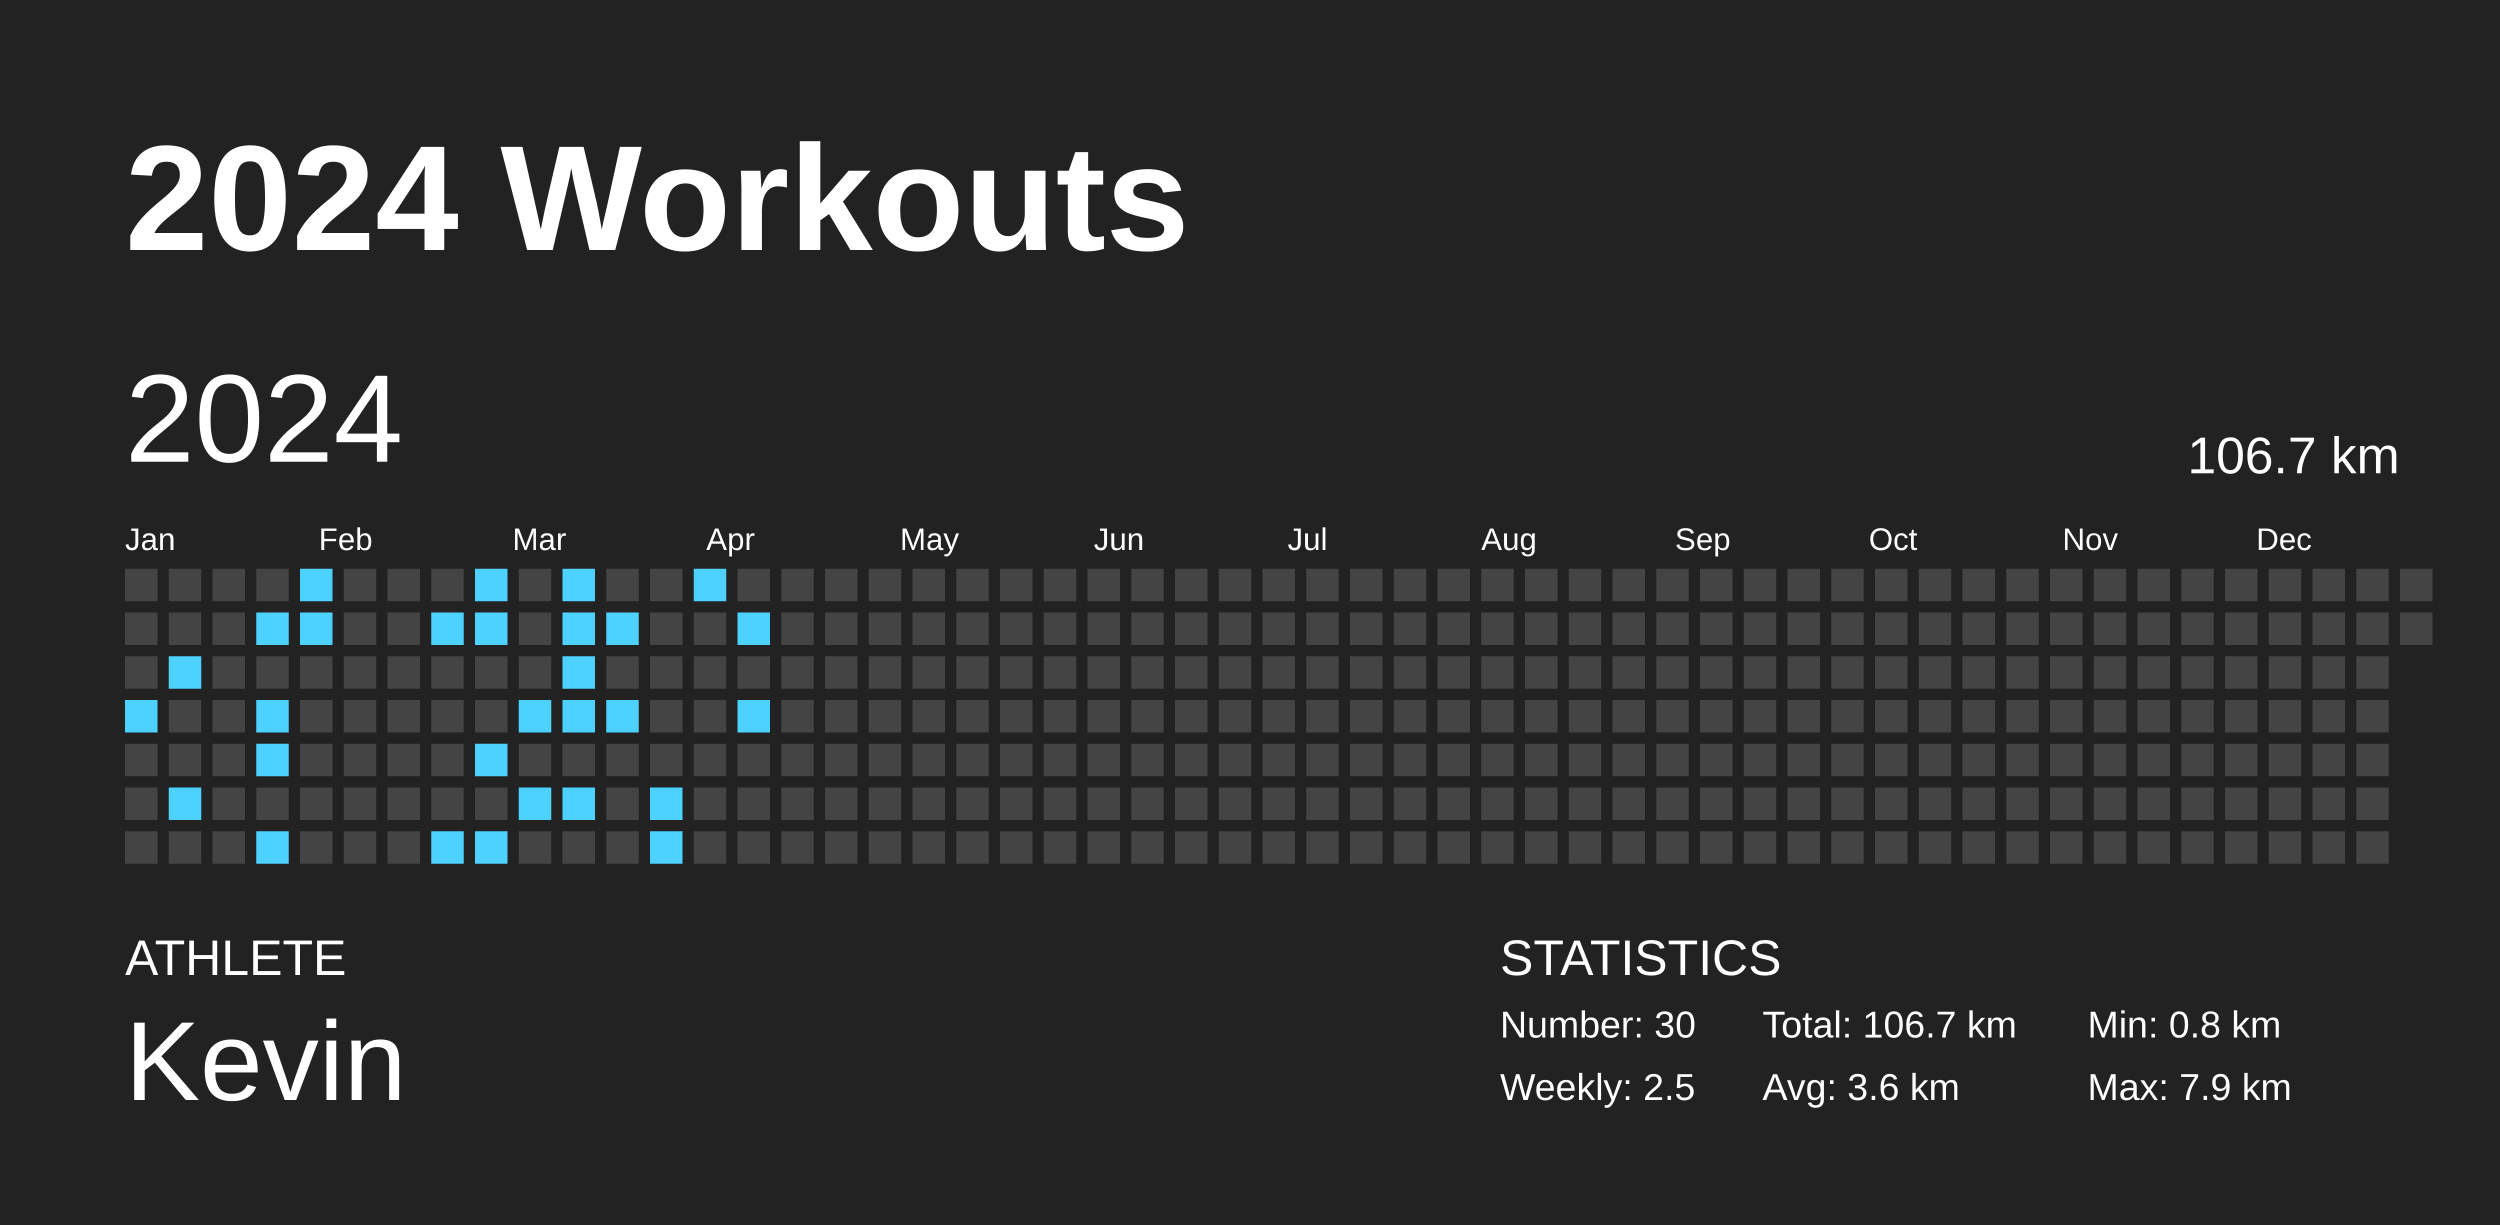
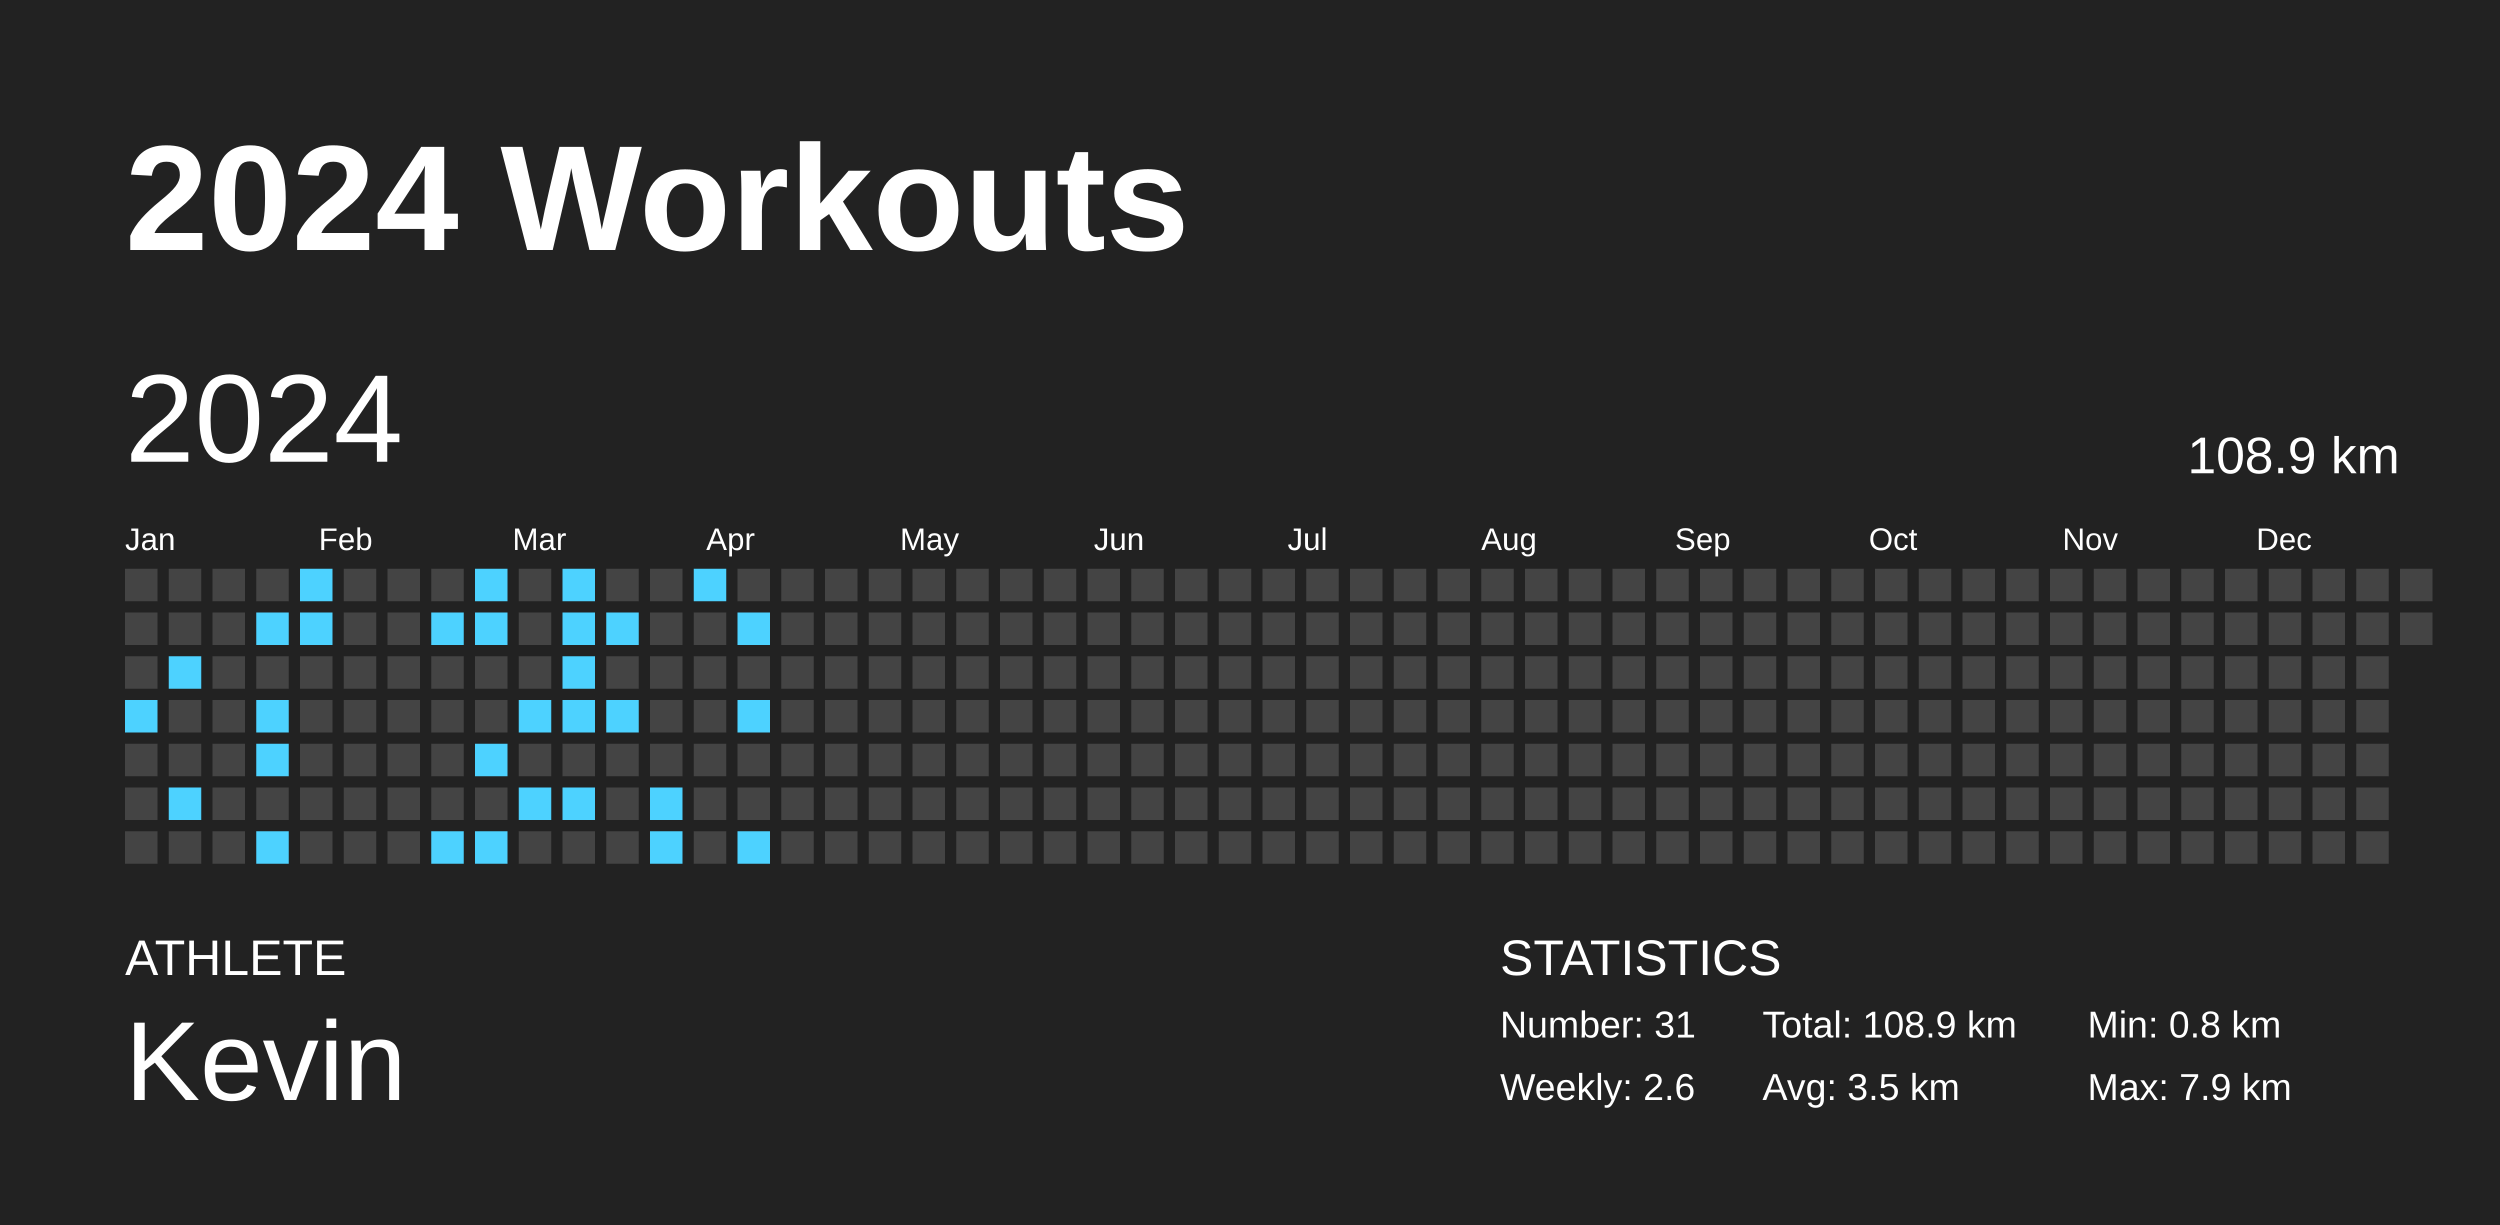
<svg xmlns="http://www.w3.org/2000/svg" baseProfile="full" height="98mm" version="1.1" viewBox="0,0,200,98" width="200mm">
  <defs />
  <rect fill="#222222" height="98" width="200" x="0" y="0" />
  <text fill="#FFFFFF" style="font-size:12px; font-family:Arial; font-weight:bold;" x="10" y="20">2024 Workouts</text>
  <text fill="#FFFFFF" style="font-size:4px; font-family:Arial" x="10" y="78">ATHLETE</text>
  <text fill="#FFFFFF" style="font-size:9px; font-family:Arial" x="10" y="88">Kevin</text>
  <text fill="#FFFFFF" style="font-size:4px; font-family:Arial" x="120" y="78">STATISTICS</text>
-   <text fill="#FFFFFF" style="font-size:3px; font-family:Arial" x="120" y="83">Number: 30</text>
-   <text fill="#FFFFFF" style="font-size:3px; font-family:Arial" x="120" y="88">Weekly: 2.5</text>
-   <text fill="#FFFFFF" style="font-size:3px; font-family:Arial" x="141" y="83">Total: 106.7 km</text>
-   <text fill="#FFFFFF" style="font-size:3px; font-family:Arial" x="141" y="88">Avg: 3.6 km</text>
+   <text fill="#FFFFFF" style="font-size:3px; font-family:Arial" x="120" y="83">Number: 31</text>
+   <text fill="#FFFFFF" style="font-size:3px; font-family:Arial" x="120" y="88">Weekly: 2.6</text>
+   <text fill="#FFFFFF" style="font-size:3px; font-family:Arial" x="141" y="83">Total: 108.9 km</text>
+   <text fill="#FFFFFF" style="font-size:3px; font-family:Arial" x="141" y="88">Avg: 3.5 km</text>
  <text fill="#FFFFFF" style="font-size:3px; font-family:Arial" x="167" y="83">Min: 0.8 km</text>
  <text fill="#FFFFFF" style="font-size:3px; font-family:Arial" x="167" y="88">Max: 7.9 km</text>
  <text dominant-baseline="hanging" fill="#FFFFFF" style="font-size:10.0px; font-family:Arial;" x="10" y="30">2024</text>
-   <text dominant-baseline="hanging" fill="#FFFFFF" style="font-size:4.125px; font-family:Arial;" x="175" y="35">106.7 km</text>
+   <text dominant-baseline="hanging" fill="#FFFFFF" style="font-size:4.125px; font-family:Arial;" x="175" y="35">108.9 km</text>
  <text fill="#FFFFFF" style="font-size:2.5px; font-family:Arial" x="10.0" y="44">Jan</text>
  <text fill="#FFFFFF" style="font-size:2.5px; font-family:Arial" x="25.5" y="44">Feb</text>
  <text fill="#FFFFFF" style="font-size:2.5px; font-family:Arial" x="41.0" y="44">Mar</text>
  <text fill="#FFFFFF" style="font-size:2.5px; font-family:Arial" x="56.5" y="44">Apr</text>
  <text fill="#FFFFFF" style="font-size:2.5px; font-family:Arial" x="72.0" y="44">May</text>
  <text fill="#FFFFFF" style="font-size:2.5px; font-family:Arial" x="87.5" y="44">Jun</text>
  <text fill="#FFFFFF" style="font-size:2.5px; font-family:Arial" x="103.0" y="44">Jul</text>
  <text fill="#FFFFFF" style="font-size:2.5px; font-family:Arial" x="118.5" y="44">Aug</text>
  <text fill="#FFFFFF" style="font-size:2.5px; font-family:Arial" x="134.0" y="44">Sep</text>
  <text fill="#FFFFFF" style="font-size:2.5px; font-family:Arial" x="149.5" y="44">Oct</text>
  <text fill="#FFFFFF" style="font-size:2.5px; font-family:Arial" x="165.0" y="44">Nov</text>
  <text fill="#FFFFFF" style="font-size:2.5px; font-family:Arial" x="180.5" y="44">Dec</text>
  <rect fill="#444444" height="2.6" width="2.6" x="10.0" y="45.5" />
  <rect fill="#444444" height="2.6" width="2.6" x="10.0" y="49.0" />
  <rect fill="#444444" height="2.6" width="2.6" x="10.0" y="52.5" />
  <rect fill="#4dd2ff" height="2.6" width="2.6" x="10.0" y="56.0" />
  <rect fill="#444444" height="2.6" width="2.6" x="10.0" y="59.5" />
  <rect fill="#444444" height="2.6" width="2.6" x="10.0" y="63.0" />
  <rect fill="#444444" height="2.6" width="2.6" x="10.0" y="66.5" />
  <rect fill="#444444" height="2.6" width="2.6" x="13.5" y="45.5" />
  <rect fill="#444444" height="2.6" width="2.6" x="13.5" y="49.0" />
  <rect fill="#4dd2ff" height="2.6" width="2.6" x="13.5" y="52.5" />
  <rect fill="#444444" height="2.6" width="2.6" x="13.5" y="56.0" />
  <rect fill="#444444" height="2.6" width="2.6" x="13.5" y="59.5" />
  <rect fill="#4dd2ff" height="2.6" width="2.6" x="13.5" y="63.0" />
  <rect fill="#444444" height="2.6" width="2.6" x="13.5" y="66.5" />
  <rect fill="#444444" height="2.6" width="2.6" x="17.0" y="45.5" />
  <rect fill="#444444" height="2.6" width="2.6" x="17.0" y="49.0" />
  <rect fill="#444444" height="2.6" width="2.6" x="17.0" y="52.5" />
  <rect fill="#444444" height="2.6" width="2.6" x="17.0" y="56.0" />
  <rect fill="#444444" height="2.6" width="2.6" x="17.0" y="59.5" />
  <rect fill="#444444" height="2.6" width="2.6" x="17.0" y="63.0" />
  <rect fill="#444444" height="2.6" width="2.6" x="17.0" y="66.5" />
  <rect fill="#444444" height="2.6" width="2.6" x="20.5" y="45.5" />
  <rect fill="#4dd2ff" height="2.6" width="2.6" x="20.5" y="49.0" />
  <rect fill="#444444" height="2.6" width="2.6" x="20.5" y="52.5" />
  <rect fill="#4dd2ff" height="2.6" width="2.6" x="20.5" y="56.0" />
  <rect fill="#4dd2ff" height="2.6" width="2.6" x="20.5" y="59.5" />
  <rect fill="#444444" height="2.6" width="2.6" x="20.5" y="63.0" />
  <rect fill="#4dd2ff" height="2.6" width="2.6" x="20.5" y="66.5" />
  <rect fill="#4dd2ff" height="2.6" width="2.6" x="24.0" y="45.5" />
  <rect fill="#4dd2ff" height="2.6" width="2.6" x="24.0" y="49.0" />
  <rect fill="#444444" height="2.6" width="2.6" x="24.0" y="52.5" />
  <rect fill="#444444" height="2.6" width="2.6" x="24.0" y="56.0" />
  <rect fill="#444444" height="2.6" width="2.6" x="24.0" y="59.5" />
  <rect fill="#444444" height="2.6" width="2.6" x="24.0" y="63.0" />
  <rect fill="#444444" height="2.6" width="2.6" x="24.0" y="66.5" />
  <rect fill="#444444" height="2.6" width="2.6" x="27.5" y="45.5" />
  <rect fill="#444444" height="2.6" width="2.6" x="27.5" y="49.0" />
  <rect fill="#444444" height="2.6" width="2.6" x="27.5" y="52.5" />
  <rect fill="#444444" height="2.6" width="2.6" x="27.5" y="56.0" />
  <rect fill="#444444" height="2.6" width="2.6" x="27.5" y="59.5" />
  <rect fill="#444444" height="2.6" width="2.6" x="27.5" y="63.0" />
  <rect fill="#444444" height="2.6" width="2.6" x="27.5" y="66.5" />
  <rect fill="#444444" height="2.6" width="2.6" x="31.0" y="45.5" />
  <rect fill="#444444" height="2.6" width="2.6" x="31.0" y="49.0" />
  <rect fill="#444444" height="2.6" width="2.6" x="31.0" y="52.5" />
  <rect fill="#444444" height="2.6" width="2.6" x="31.0" y="56.0" />
  <rect fill="#444444" height="2.6" width="2.6" x="31.0" y="59.5" />
  <rect fill="#444444" height="2.6" width="2.6" x="31.0" y="63.0" />
  <rect fill="#444444" height="2.6" width="2.6" x="31.0" y="66.5" />
  <rect fill="#444444" height="2.6" width="2.6" x="34.5" y="45.5" />
  <rect fill="#4dd2ff" height="2.6" width="2.6" x="34.5" y="49.0" />
  <rect fill="#444444" height="2.6" width="2.6" x="34.5" y="52.5" />
  <rect fill="#444444" height="2.6" width="2.6" x="34.5" y="56.0" />
  <rect fill="#444444" height="2.6" width="2.6" x="34.5" y="59.5" />
  <rect fill="#444444" height="2.6" width="2.6" x="34.5" y="63.0" />
  <rect fill="#4dd2ff" height="2.6" width="2.6" x="34.5" y="66.5" />
  <rect fill="#4dd2ff" height="2.6" width="2.6" x="38.0" y="45.5" />
  <rect fill="#4dd2ff" height="2.6" width="2.6" x="38.0" y="49.0" />
  <rect fill="#444444" height="2.6" width="2.6" x="38.0" y="52.5" />
  <rect fill="#444444" height="2.6" width="2.6" x="38.0" y="56.0" />
  <rect fill="#4dd2ff" height="2.6" width="2.6" x="38.0" y="59.5" />
  <rect fill="#444444" height="2.6" width="2.6" x="38.0" y="63.0" />
  <rect fill="#4dd2ff" height="2.6" width="2.6" x="38.0" y="66.5" />
  <rect fill="#444444" height="2.6" width="2.6" x="41.5" y="45.5" />
  <rect fill="#444444" height="2.6" width="2.6" x="41.5" y="49.0" />
  <rect fill="#444444" height="2.6" width="2.6" x="41.5" y="52.5" />
  <rect fill="#4dd2ff" height="2.6" width="2.6" x="41.5" y="56.0" />
  <rect fill="#444444" height="2.6" width="2.6" x="41.5" y="59.5" />
  <rect fill="#4dd2ff" height="2.6" width="2.6" x="41.5" y="63.0" />
  <rect fill="#444444" height="2.6" width="2.6" x="41.5" y="66.5" />
  <rect fill="#4dd2ff" height="2.6" width="2.6" x="45.0" y="45.5" />
  <rect fill="#4dd2ff" height="2.6" width="2.6" x="45.0" y="49.0" />
  <rect fill="#4dd2ff" height="2.6" width="2.6" x="45.0" y="52.5" />
  <rect fill="#4dd2ff" height="2.6" width="2.6" x="45.0" y="56.0" />
  <rect fill="#444444" height="2.6" width="2.6" x="45.0" y="59.5" />
  <rect fill="#4dd2ff" height="2.6" width="2.6" x="45.0" y="63.0" />
  <rect fill="#444444" height="2.6" width="2.6" x="45.0" y="66.5" />
  <rect fill="#444444" height="2.6" width="2.6" x="48.5" y="45.5" />
  <rect fill="#4dd2ff" height="2.6" width="2.6" x="48.5" y="49.0" />
  <rect fill="#444444" height="2.6" width="2.6" x="48.5" y="52.5" />
  <rect fill="#4dd2ff" height="2.6" width="2.6" x="48.5" y="56.0" />
  <rect fill="#444444" height="2.6" width="2.6" x="48.5" y="59.5" />
  <rect fill="#444444" height="2.6" width="2.6" x="48.5" y="63.0" />
  <rect fill="#444444" height="2.6" width="2.6" x="48.5" y="66.5" />
  <rect fill="#444444" height="2.6" width="2.6" x="52.0" y="45.5" />
  <rect fill="#444444" height="2.6" width="2.6" x="52.0" y="49.0" />
  <rect fill="#444444" height="2.6" width="2.6" x="52.0" y="52.5" />
  <rect fill="#444444" height="2.6" width="2.6" x="52.0" y="56.0" />
  <rect fill="#444444" height="2.6" width="2.6" x="52.0" y="59.5" />
  <rect fill="#4dd2ff" height="2.6" width="2.6" x="52.0" y="63.0" />
  <rect fill="#4dd2ff" height="2.6" width="2.6" x="52.0" y="66.5" />
  <rect fill="#4dd2ff" height="2.6" width="2.6" x="55.5" y="45.5" />
  <rect fill="#444444" height="2.6" width="2.6" x="55.5" y="49.0" />
  <rect fill="#444444" height="2.6" width="2.6" x="55.5" y="52.5" />
  <rect fill="#444444" height="2.6" width="2.6" x="55.5" y="56.0" />
  <rect fill="#444444" height="2.6" width="2.6" x="55.5" y="59.5" />
  <rect fill="#444444" height="2.6" width="2.6" x="55.5" y="63.0" />
  <rect fill="#444444" height="2.6" width="2.6" x="55.5" y="66.5" />
  <rect fill="#444444" height="2.6" width="2.6" x="59.0" y="45.5" />
  <rect fill="#4dd2ff" height="2.6" width="2.6" x="59.0" y="49.0" />
  <rect fill="#444444" height="2.6" width="2.6" x="59.0" y="52.5" />
  <rect fill="#4dd2ff" height="2.6" width="2.6" x="59.0" y="56.0" />
  <rect fill="#444444" height="2.6" width="2.6" x="59.0" y="59.5" />
  <rect fill="#444444" height="2.6" width="2.6" x="59.0" y="63.0" />
-   <rect fill="#444444" height="2.6" width="2.6" x="59.0" y="66.5" />
+   <rect fill="#4dd2ff" height="2.6" width="2.6" x="59.0" y="66.5" />
  <rect fill="#444444" height="2.6" width="2.6" x="62.5" y="45.5" />
  <rect fill="#444444" height="2.6" width="2.6" x="62.5" y="49.0" />
  <rect fill="#444444" height="2.6" width="2.6" x="62.5" y="52.5" />
  <rect fill="#444444" height="2.6" width="2.6" x="62.5" y="56.0" />
  <rect fill="#444444" height="2.6" width="2.6" x="62.5" y="59.5" />
  <rect fill="#444444" height="2.6" width="2.6" x="62.5" y="63.0" />
  <rect fill="#444444" height="2.6" width="2.6" x="62.5" y="66.5" />
  <rect fill="#444444" height="2.6" width="2.6" x="66.0" y="45.5" />
  <rect fill="#444444" height="2.6" width="2.6" x="66.0" y="49.0" />
  <rect fill="#444444" height="2.6" width="2.6" x="66.0" y="52.5" />
  <rect fill="#444444" height="2.6" width="2.6" x="66.0" y="56.0" />
  <rect fill="#444444" height="2.6" width="2.6" x="66.0" y="59.5" />
  <rect fill="#444444" height="2.6" width="2.6" x="66.0" y="63.0" />
  <rect fill="#444444" height="2.6" width="2.6" x="66.0" y="66.5" />
  <rect fill="#444444" height="2.6" width="2.6" x="69.5" y="45.5" />
  <rect fill="#444444" height="2.6" width="2.6" x="69.5" y="49.0" />
  <rect fill="#444444" height="2.6" width="2.6" x="69.5" y="52.5" />
  <rect fill="#444444" height="2.6" width="2.6" x="69.5" y="56.0" />
  <rect fill="#444444" height="2.6" width="2.6" x="69.5" y="59.5" />
  <rect fill="#444444" height="2.6" width="2.6" x="69.5" y="63.0" />
  <rect fill="#444444" height="2.6" width="2.6" x="69.5" y="66.5" />
  <rect fill="#444444" height="2.6" width="2.6" x="73.0" y="45.5" />
  <rect fill="#444444" height="2.6" width="2.6" x="73.0" y="49.0" />
  <rect fill="#444444" height="2.6" width="2.6" x="73.0" y="52.5" />
  <rect fill="#444444" height="2.6" width="2.6" x="73.0" y="56.0" />
  <rect fill="#444444" height="2.6" width="2.6" x="73.0" y="59.5" />
  <rect fill="#444444" height="2.6" width="2.6" x="73.0" y="63.0" />
  <rect fill="#444444" height="2.6" width="2.6" x="73.0" y="66.5" />
  <rect fill="#444444" height="2.6" width="2.6" x="76.5" y="45.5" />
  <rect fill="#444444" height="2.6" width="2.6" x="76.5" y="49.0" />
  <rect fill="#444444" height="2.6" width="2.6" x="76.5" y="52.5" />
  <rect fill="#444444" height="2.6" width="2.6" x="76.5" y="56.0" />
  <rect fill="#444444" height="2.6" width="2.6" x="76.5" y="59.5" />
  <rect fill="#444444" height="2.6" width="2.6" x="76.5" y="63.0" />
  <rect fill="#444444" height="2.6" width="2.6" x="76.5" y="66.5" />
  <rect fill="#444444" height="2.6" width="2.6" x="80.0" y="45.5" />
  <rect fill="#444444" height="2.6" width="2.6" x="80.0" y="49.0" />
  <rect fill="#444444" height="2.6" width="2.6" x="80.0" y="52.5" />
  <rect fill="#444444" height="2.6" width="2.6" x="80.0" y="56.0" />
  <rect fill="#444444" height="2.6" width="2.6" x="80.0" y="59.5" />
  <rect fill="#444444" height="2.6" width="2.6" x="80.0" y="63.0" />
  <rect fill="#444444" height="2.6" width="2.6" x="80.0" y="66.5" />
  <rect fill="#444444" height="2.6" width="2.6" x="83.5" y="45.5" />
  <rect fill="#444444" height="2.6" width="2.6" x="83.5" y="49.0" />
  <rect fill="#444444" height="2.6" width="2.6" x="83.5" y="52.5" />
  <rect fill="#444444" height="2.6" width="2.6" x="83.5" y="56.0" />
  <rect fill="#444444" height="2.6" width="2.6" x="83.5" y="59.5" />
  <rect fill="#444444" height="2.6" width="2.6" x="83.5" y="63.0" />
  <rect fill="#444444" height="2.6" width="2.6" x="83.5" y="66.5" />
  <rect fill="#444444" height="2.6" width="2.6" x="87.0" y="45.5" />
  <rect fill="#444444" height="2.6" width="2.6" x="87.0" y="49.0" />
  <rect fill="#444444" height="2.6" width="2.6" x="87.0" y="52.5" />
  <rect fill="#444444" height="2.6" width="2.6" x="87.0" y="56.0" />
  <rect fill="#444444" height="2.6" width="2.6" x="87.0" y="59.5" />
  <rect fill="#444444" height="2.6" width="2.6" x="87.0" y="63.0" />
  <rect fill="#444444" height="2.6" width="2.6" x="87.0" y="66.5" />
  <rect fill="#444444" height="2.6" width="2.6" x="90.5" y="45.5" />
  <rect fill="#444444" height="2.6" width="2.6" x="90.5" y="49.0" />
  <rect fill="#444444" height="2.6" width="2.6" x="90.5" y="52.5" />
  <rect fill="#444444" height="2.6" width="2.6" x="90.5" y="56.0" />
  <rect fill="#444444" height="2.6" width="2.6" x="90.5" y="59.5" />
  <rect fill="#444444" height="2.6" width="2.6" x="90.5" y="63.0" />
  <rect fill="#444444" height="2.6" width="2.6" x="90.5" y="66.5" />
  <rect fill="#444444" height="2.6" width="2.6" x="94.0" y="45.5" />
  <rect fill="#444444" height="2.6" width="2.6" x="94.0" y="49.0" />
  <rect fill="#444444" height="2.6" width="2.6" x="94.0" y="52.5" />
  <rect fill="#444444" height="2.6" width="2.6" x="94.0" y="56.0" />
  <rect fill="#444444" height="2.6" width="2.6" x="94.0" y="59.5" />
  <rect fill="#444444" height="2.6" width="2.6" x="94.0" y="63.0" />
  <rect fill="#444444" height="2.6" width="2.6" x="94.0" y="66.5" />
  <rect fill="#444444" height="2.6" width="2.6" x="97.5" y="45.5" />
  <rect fill="#444444" height="2.6" width="2.6" x="97.5" y="49.0" />
  <rect fill="#444444" height="2.6" width="2.6" x="97.5" y="52.5" />
  <rect fill="#444444" height="2.6" width="2.6" x="97.5" y="56.0" />
  <rect fill="#444444" height="2.6" width="2.6" x="97.5" y="59.5" />
  <rect fill="#444444" height="2.6" width="2.6" x="97.5" y="63.0" />
  <rect fill="#444444" height="2.6" width="2.6" x="97.5" y="66.5" />
  <rect fill="#444444" height="2.6" width="2.6" x="101.0" y="45.5" />
  <rect fill="#444444" height="2.6" width="2.6" x="101.0" y="49.0" />
  <rect fill="#444444" height="2.6" width="2.6" x="101.0" y="52.5" />
  <rect fill="#444444" height="2.6" width="2.6" x="101.0" y="56.0" />
  <rect fill="#444444" height="2.6" width="2.6" x="101.0" y="59.5" />
  <rect fill="#444444" height="2.6" width="2.6" x="101.0" y="63.0" />
  <rect fill="#444444" height="2.6" width="2.6" x="101.0" y="66.5" />
  <rect fill="#444444" height="2.6" width="2.6" x="104.5" y="45.5" />
  <rect fill="#444444" height="2.6" width="2.6" x="104.5" y="49.0" />
  <rect fill="#444444" height="2.6" width="2.6" x="104.5" y="52.5" />
  <rect fill="#444444" height="2.6" width="2.6" x="104.5" y="56.0" />
  <rect fill="#444444" height="2.6" width="2.6" x="104.5" y="59.5" />
  <rect fill="#444444" height="2.6" width="2.6" x="104.5" y="63.0" />
  <rect fill="#444444" height="2.6" width="2.6" x="104.5" y="66.5" />
  <rect fill="#444444" height="2.6" width="2.6" x="108.0" y="45.5" />
  <rect fill="#444444" height="2.6" width="2.6" x="108.0" y="49.0" />
  <rect fill="#444444" height="2.6" width="2.6" x="108.0" y="52.5" />
  <rect fill="#444444" height="2.6" width="2.6" x="108.0" y="56.0" />
  <rect fill="#444444" height="2.6" width="2.6" x="108.0" y="59.5" />
  <rect fill="#444444" height="2.6" width="2.6" x="108.0" y="63.0" />
  <rect fill="#444444" height="2.6" width="2.6" x="108.0" y="66.5" />
  <rect fill="#444444" height="2.6" width="2.6" x="111.5" y="45.5" />
  <rect fill="#444444" height="2.6" width="2.6" x="111.5" y="49.0" />
  <rect fill="#444444" height="2.6" width="2.6" x="111.5" y="52.5" />
  <rect fill="#444444" height="2.6" width="2.6" x="111.5" y="56.0" />
  <rect fill="#444444" height="2.6" width="2.6" x="111.5" y="59.5" />
  <rect fill="#444444" height="2.6" width="2.6" x="111.5" y="63.0" />
  <rect fill="#444444" height="2.6" width="2.6" x="111.5" y="66.5" />
  <rect fill="#444444" height="2.6" width="2.6" x="115.0" y="45.5" />
  <rect fill="#444444" height="2.6" width="2.6" x="115.0" y="49.0" />
  <rect fill="#444444" height="2.6" width="2.6" x="115.0" y="52.5" />
  <rect fill="#444444" height="2.6" width="2.6" x="115.0" y="56.0" />
  <rect fill="#444444" height="2.6" width="2.6" x="115.0" y="59.5" />
  <rect fill="#444444" height="2.6" width="2.6" x="115.0" y="63.0" />
  <rect fill="#444444" height="2.6" width="2.6" x="115.0" y="66.5" />
  <rect fill="#444444" height="2.6" width="2.6" x="118.5" y="45.5" />
  <rect fill="#444444" height="2.6" width="2.6" x="118.5" y="49.0" />
  <rect fill="#444444" height="2.6" width="2.6" x="118.5" y="52.5" />
  <rect fill="#444444" height="2.6" width="2.6" x="118.5" y="56.0" />
  <rect fill="#444444" height="2.6" width="2.6" x="118.5" y="59.5" />
  <rect fill="#444444" height="2.6" width="2.6" x="118.5" y="63.0" />
  <rect fill="#444444" height="2.6" width="2.6" x="118.5" y="66.5" />
  <rect fill="#444444" height="2.6" width="2.6" x="122.0" y="45.5" />
  <rect fill="#444444" height="2.6" width="2.6" x="122.0" y="49.0" />
  <rect fill="#444444" height="2.6" width="2.6" x="122.0" y="52.5" />
  <rect fill="#444444" height="2.6" width="2.6" x="122.0" y="56.0" />
  <rect fill="#444444" height="2.6" width="2.6" x="122.0" y="59.5" />
  <rect fill="#444444" height="2.6" width="2.6" x="122.0" y="63.0" />
  <rect fill="#444444" height="2.6" width="2.6" x="122.0" y="66.5" />
  <rect fill="#444444" height="2.6" width="2.6" x="125.5" y="45.5" />
  <rect fill="#444444" height="2.6" width="2.6" x="125.5" y="49.0" />
  <rect fill="#444444" height="2.6" width="2.6" x="125.5" y="52.5" />
  <rect fill="#444444" height="2.6" width="2.6" x="125.5" y="56.0" />
  <rect fill="#444444" height="2.6" width="2.6" x="125.5" y="59.5" />
  <rect fill="#444444" height="2.6" width="2.6" x="125.5" y="63.0" />
  <rect fill="#444444" height="2.6" width="2.6" x="125.5" y="66.5" />
  <rect fill="#444444" height="2.6" width="2.6" x="129.0" y="45.5" />
  <rect fill="#444444" height="2.6" width="2.6" x="129.0" y="49.0" />
  <rect fill="#444444" height="2.6" width="2.6" x="129.0" y="52.5" />
  <rect fill="#444444" height="2.6" width="2.6" x="129.0" y="56.0" />
  <rect fill="#444444" height="2.6" width="2.6" x="129.0" y="59.5" />
  <rect fill="#444444" height="2.6" width="2.6" x="129.0" y="63.0" />
  <rect fill="#444444" height="2.6" width="2.6" x="129.0" y="66.5" />
  <rect fill="#444444" height="2.6" width="2.6" x="132.5" y="45.5" />
  <rect fill="#444444" height="2.6" width="2.6" x="132.5" y="49.0" />
  <rect fill="#444444" height="2.6" width="2.6" x="132.5" y="52.5" />
  <rect fill="#444444" height="2.6" width="2.6" x="132.5" y="56.0" />
  <rect fill="#444444" height="2.6" width="2.6" x="132.5" y="59.5" />
  <rect fill="#444444" height="2.6" width="2.6" x="132.5" y="63.0" />
  <rect fill="#444444" height="2.6" width="2.6" x="132.5" y="66.5" />
  <rect fill="#444444" height="2.6" width="2.6" x="136.0" y="45.5" />
  <rect fill="#444444" height="2.6" width="2.6" x="136.0" y="49.0" />
  <rect fill="#444444" height="2.6" width="2.6" x="136.0" y="52.5" />
  <rect fill="#444444" height="2.6" width="2.6" x="136.0" y="56.0" />
  <rect fill="#444444" height="2.6" width="2.6" x="136.0" y="59.5" />
  <rect fill="#444444" height="2.6" width="2.6" x="136.0" y="63.0" />
  <rect fill="#444444" height="2.6" width="2.6" x="136.0" y="66.5" />
  <rect fill="#444444" height="2.6" width="2.6" x="139.5" y="45.5" />
  <rect fill="#444444" height="2.6" width="2.6" x="139.5" y="49.0" />
  <rect fill="#444444" height="2.6" width="2.6" x="139.5" y="52.5" />
  <rect fill="#444444" height="2.6" width="2.6" x="139.5" y="56.0" />
  <rect fill="#444444" height="2.6" width="2.6" x="139.5" y="59.5" />
  <rect fill="#444444" height="2.6" width="2.6" x="139.5" y="63.0" />
  <rect fill="#444444" height="2.6" width="2.6" x="139.5" y="66.5" />
  <rect fill="#444444" height="2.6" width="2.6" x="143.0" y="45.5" />
  <rect fill="#444444" height="2.6" width="2.6" x="143.0" y="49.0" />
  <rect fill="#444444" height="2.6" width="2.6" x="143.0" y="52.5" />
  <rect fill="#444444" height="2.6" width="2.6" x="143.0" y="56.0" />
  <rect fill="#444444" height="2.6" width="2.6" x="143.0" y="59.5" />
  <rect fill="#444444" height="2.6" width="2.6" x="143.0" y="63.0" />
  <rect fill="#444444" height="2.6" width="2.6" x="143.0" y="66.5" />
  <rect fill="#444444" height="2.6" width="2.6" x="146.5" y="45.5" />
  <rect fill="#444444" height="2.6" width="2.6" x="146.5" y="49.0" />
  <rect fill="#444444" height="2.6" width="2.6" x="146.5" y="52.5" />
  <rect fill="#444444" height="2.6" width="2.6" x="146.5" y="56.0" />
  <rect fill="#444444" height="2.6" width="2.6" x="146.5" y="59.5" />
  <rect fill="#444444" height="2.6" width="2.6" x="146.5" y="63.0" />
  <rect fill="#444444" height="2.6" width="2.6" x="146.5" y="66.5" />
  <rect fill="#444444" height="2.6" width="2.6" x="150.0" y="45.5" />
  <rect fill="#444444" height="2.6" width="2.6" x="150.0" y="49.0" />
  <rect fill="#444444" height="2.6" width="2.6" x="150.0" y="52.5" />
  <rect fill="#444444" height="2.6" width="2.6" x="150.0" y="56.0" />
  <rect fill="#444444" height="2.6" width="2.6" x="150.0" y="59.5" />
  <rect fill="#444444" height="2.6" width="2.6" x="150.0" y="63.0" />
  <rect fill="#444444" height="2.6" width="2.6" x="150.0" y="66.5" />
  <rect fill="#444444" height="2.6" width="2.6" x="153.5" y="45.5" />
  <rect fill="#444444" height="2.6" width="2.6" x="153.5" y="49.0" />
  <rect fill="#444444" height="2.6" width="2.6" x="153.5" y="52.5" />
  <rect fill="#444444" height="2.6" width="2.6" x="153.5" y="56.0" />
  <rect fill="#444444" height="2.6" width="2.6" x="153.5" y="59.5" />
  <rect fill="#444444" height="2.6" width="2.6" x="153.5" y="63.0" />
  <rect fill="#444444" height="2.6" width="2.6" x="153.5" y="66.5" />
  <rect fill="#444444" height="2.6" width="2.6" x="157.0" y="45.5" />
  <rect fill="#444444" height="2.6" width="2.6" x="157.0" y="49.0" />
  <rect fill="#444444" height="2.6" width="2.6" x="157.0" y="52.5" />
  <rect fill="#444444" height="2.6" width="2.6" x="157.0" y="56.0" />
  <rect fill="#444444" height="2.6" width="2.6" x="157.0" y="59.5" />
  <rect fill="#444444" height="2.6" width="2.6" x="157.0" y="63.0" />
  <rect fill="#444444" height="2.6" width="2.6" x="157.0" y="66.5" />
  <rect fill="#444444" height="2.6" width="2.6" x="160.5" y="45.5" />
  <rect fill="#444444" height="2.6" width="2.6" x="160.5" y="49.0" />
  <rect fill="#444444" height="2.6" width="2.6" x="160.5" y="52.5" />
  <rect fill="#444444" height="2.6" width="2.6" x="160.5" y="56.0" />
  <rect fill="#444444" height="2.6" width="2.6" x="160.5" y="59.5" />
  <rect fill="#444444" height="2.6" width="2.6" x="160.5" y="63.0" />
  <rect fill="#444444" height="2.6" width="2.6" x="160.5" y="66.5" />
  <rect fill="#444444" height="2.6" width="2.6" x="164.0" y="45.5" />
  <rect fill="#444444" height="2.6" width="2.6" x="164.0" y="49.0" />
  <rect fill="#444444" height="2.6" width="2.6" x="164.0" y="52.5" />
  <rect fill="#444444" height="2.6" width="2.6" x="164.0" y="56.0" />
  <rect fill="#444444" height="2.6" width="2.6" x="164.0" y="59.5" />
  <rect fill="#444444" height="2.6" width="2.6" x="164.0" y="63.0" />
  <rect fill="#444444" height="2.6" width="2.6" x="164.0" y="66.5" />
  <rect fill="#444444" height="2.6" width="2.6" x="167.5" y="45.5" />
  <rect fill="#444444" height="2.6" width="2.6" x="167.5" y="49.0" />
  <rect fill="#444444" height="2.6" width="2.6" x="167.5" y="52.5" />
  <rect fill="#444444" height="2.6" width="2.6" x="167.5" y="56.0" />
  <rect fill="#444444" height="2.6" width="2.6" x="167.5" y="59.5" />
  <rect fill="#444444" height="2.6" width="2.6" x="167.5" y="63.0" />
  <rect fill="#444444" height="2.6" width="2.6" x="167.5" y="66.5" />
  <rect fill="#444444" height="2.6" width="2.6" x="171.0" y="45.5" />
  <rect fill="#444444" height="2.6" width="2.6" x="171.0" y="49.0" />
  <rect fill="#444444" height="2.6" width="2.6" x="171.0" y="52.5" />
  <rect fill="#444444" height="2.6" width="2.6" x="171.0" y="56.0" />
  <rect fill="#444444" height="2.6" width="2.6" x="171.0" y="59.5" />
  <rect fill="#444444" height="2.6" width="2.6" x="171.0" y="63.0" />
  <rect fill="#444444" height="2.6" width="2.6" x="171.0" y="66.5" />
  <rect fill="#444444" height="2.6" width="2.6" x="174.5" y="45.5" />
  <rect fill="#444444" height="2.6" width="2.6" x="174.5" y="49.0" />
  <rect fill="#444444" height="2.6" width="2.6" x="174.5" y="52.5" />
  <rect fill="#444444" height="2.6" width="2.6" x="174.5" y="56.0" />
  <rect fill="#444444" height="2.6" width="2.6" x="174.5" y="59.5" />
  <rect fill="#444444" height="2.6" width="2.6" x="174.5" y="63.0" />
  <rect fill="#444444" height="2.6" width="2.6" x="174.5" y="66.5" />
  <rect fill="#444444" height="2.6" width="2.6" x="178.0" y="45.5" />
  <rect fill="#444444" height="2.6" width="2.6" x="178.0" y="49.0" />
  <rect fill="#444444" height="2.6" width="2.6" x="178.0" y="52.5" />
  <rect fill="#444444" height="2.6" width="2.6" x="178.0" y="56.0" />
  <rect fill="#444444" height="2.6" width="2.6" x="178.0" y="59.5" />
  <rect fill="#444444" height="2.6" width="2.6" x="178.0" y="63.0" />
  <rect fill="#444444" height="2.6" width="2.6" x="178.0" y="66.5" />
  <rect fill="#444444" height="2.6" width="2.6" x="181.5" y="45.5" />
  <rect fill="#444444" height="2.6" width="2.6" x="181.5" y="49.0" />
  <rect fill="#444444" height="2.6" width="2.6" x="181.5" y="52.5" />
  <rect fill="#444444" height="2.6" width="2.6" x="181.5" y="56.0" />
  <rect fill="#444444" height="2.6" width="2.6" x="181.5" y="59.5" />
  <rect fill="#444444" height="2.6" width="2.6" x="181.5" y="63.0" />
  <rect fill="#444444" height="2.6" width="2.6" x="181.5" y="66.5" />
  <rect fill="#444444" height="2.6" width="2.6" x="185.0" y="45.5" />
  <rect fill="#444444" height="2.6" width="2.6" x="185.0" y="49.0" />
  <rect fill="#444444" height="2.6" width="2.6" x="185.0" y="52.5" />
  <rect fill="#444444" height="2.6" width="2.6" x="185.0" y="56.0" />
  <rect fill="#444444" height="2.6" width="2.6" x="185.0" y="59.5" />
  <rect fill="#444444" height="2.6" width="2.6" x="185.0" y="63.0" />
  <rect fill="#444444" height="2.6" width="2.6" x="185.0" y="66.5" />
  <rect fill="#444444" height="2.6" width="2.6" x="188.5" y="45.5" />
  <rect fill="#444444" height="2.6" width="2.6" x="188.5" y="49.0" />
  <rect fill="#444444" height="2.6" width="2.6" x="188.5" y="52.5" />
  <rect fill="#444444" height="2.6" width="2.6" x="188.5" y="56.0" />
  <rect fill="#444444" height="2.6" width="2.6" x="188.5" y="59.5" />
  <rect fill="#444444" height="2.6" width="2.6" x="188.5" y="63.0" />
  <rect fill="#444444" height="2.6" width="2.6" x="188.5" y="66.5" />
  <rect fill="#444444" height="2.6" width="2.6" x="192.0" y="45.5" />
  <rect fill="#444444" height="2.6" width="2.6" x="192.0" y="49.0" />
</svg>
